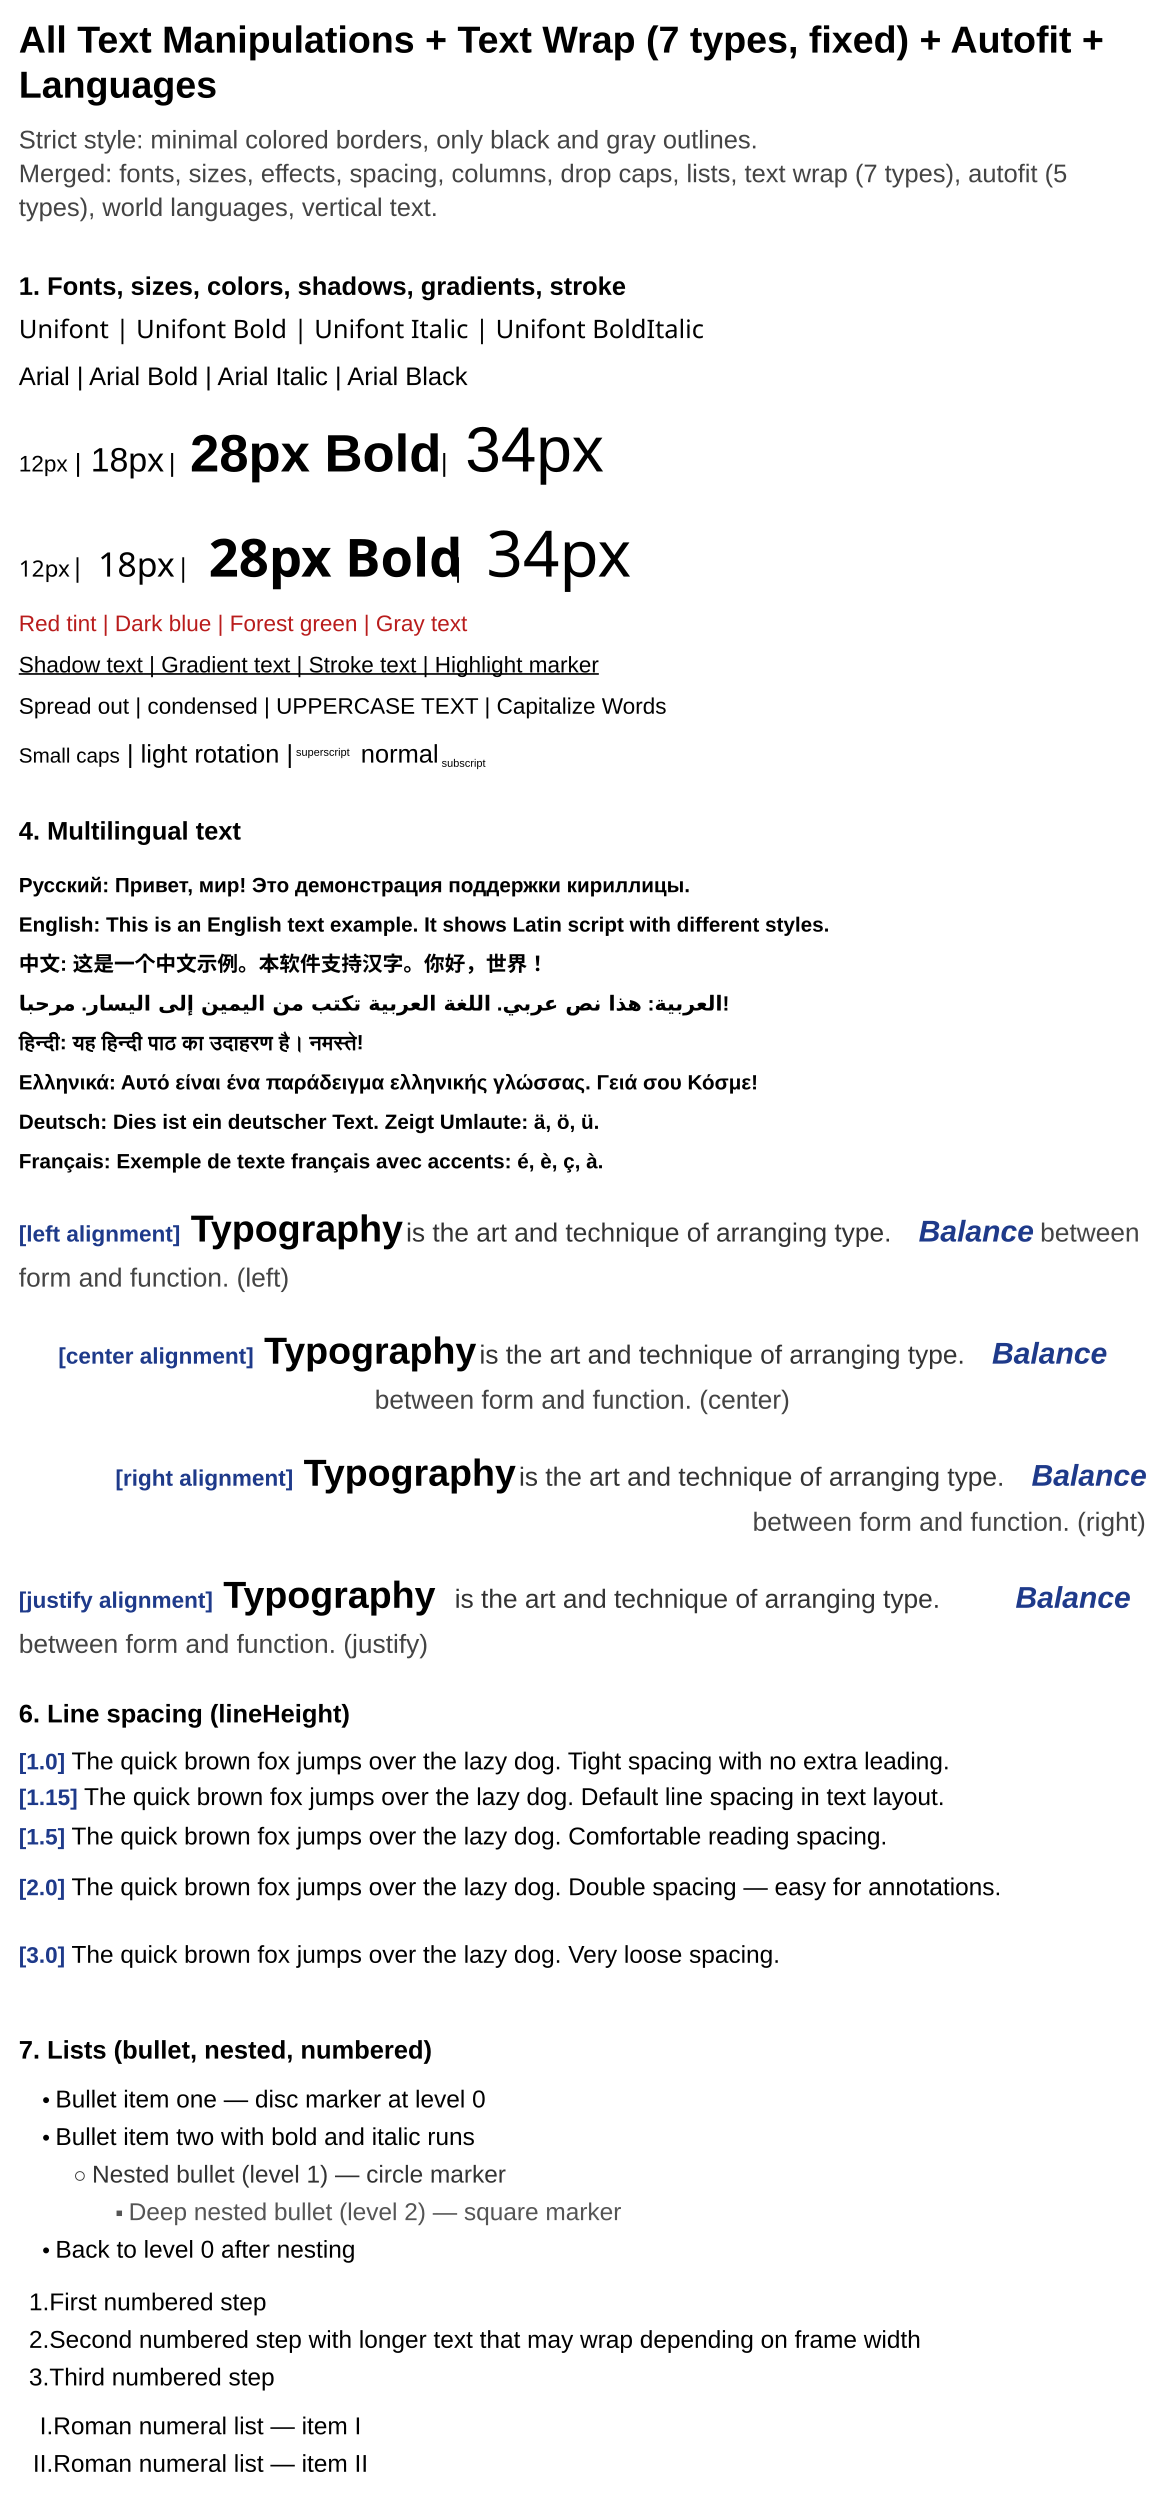
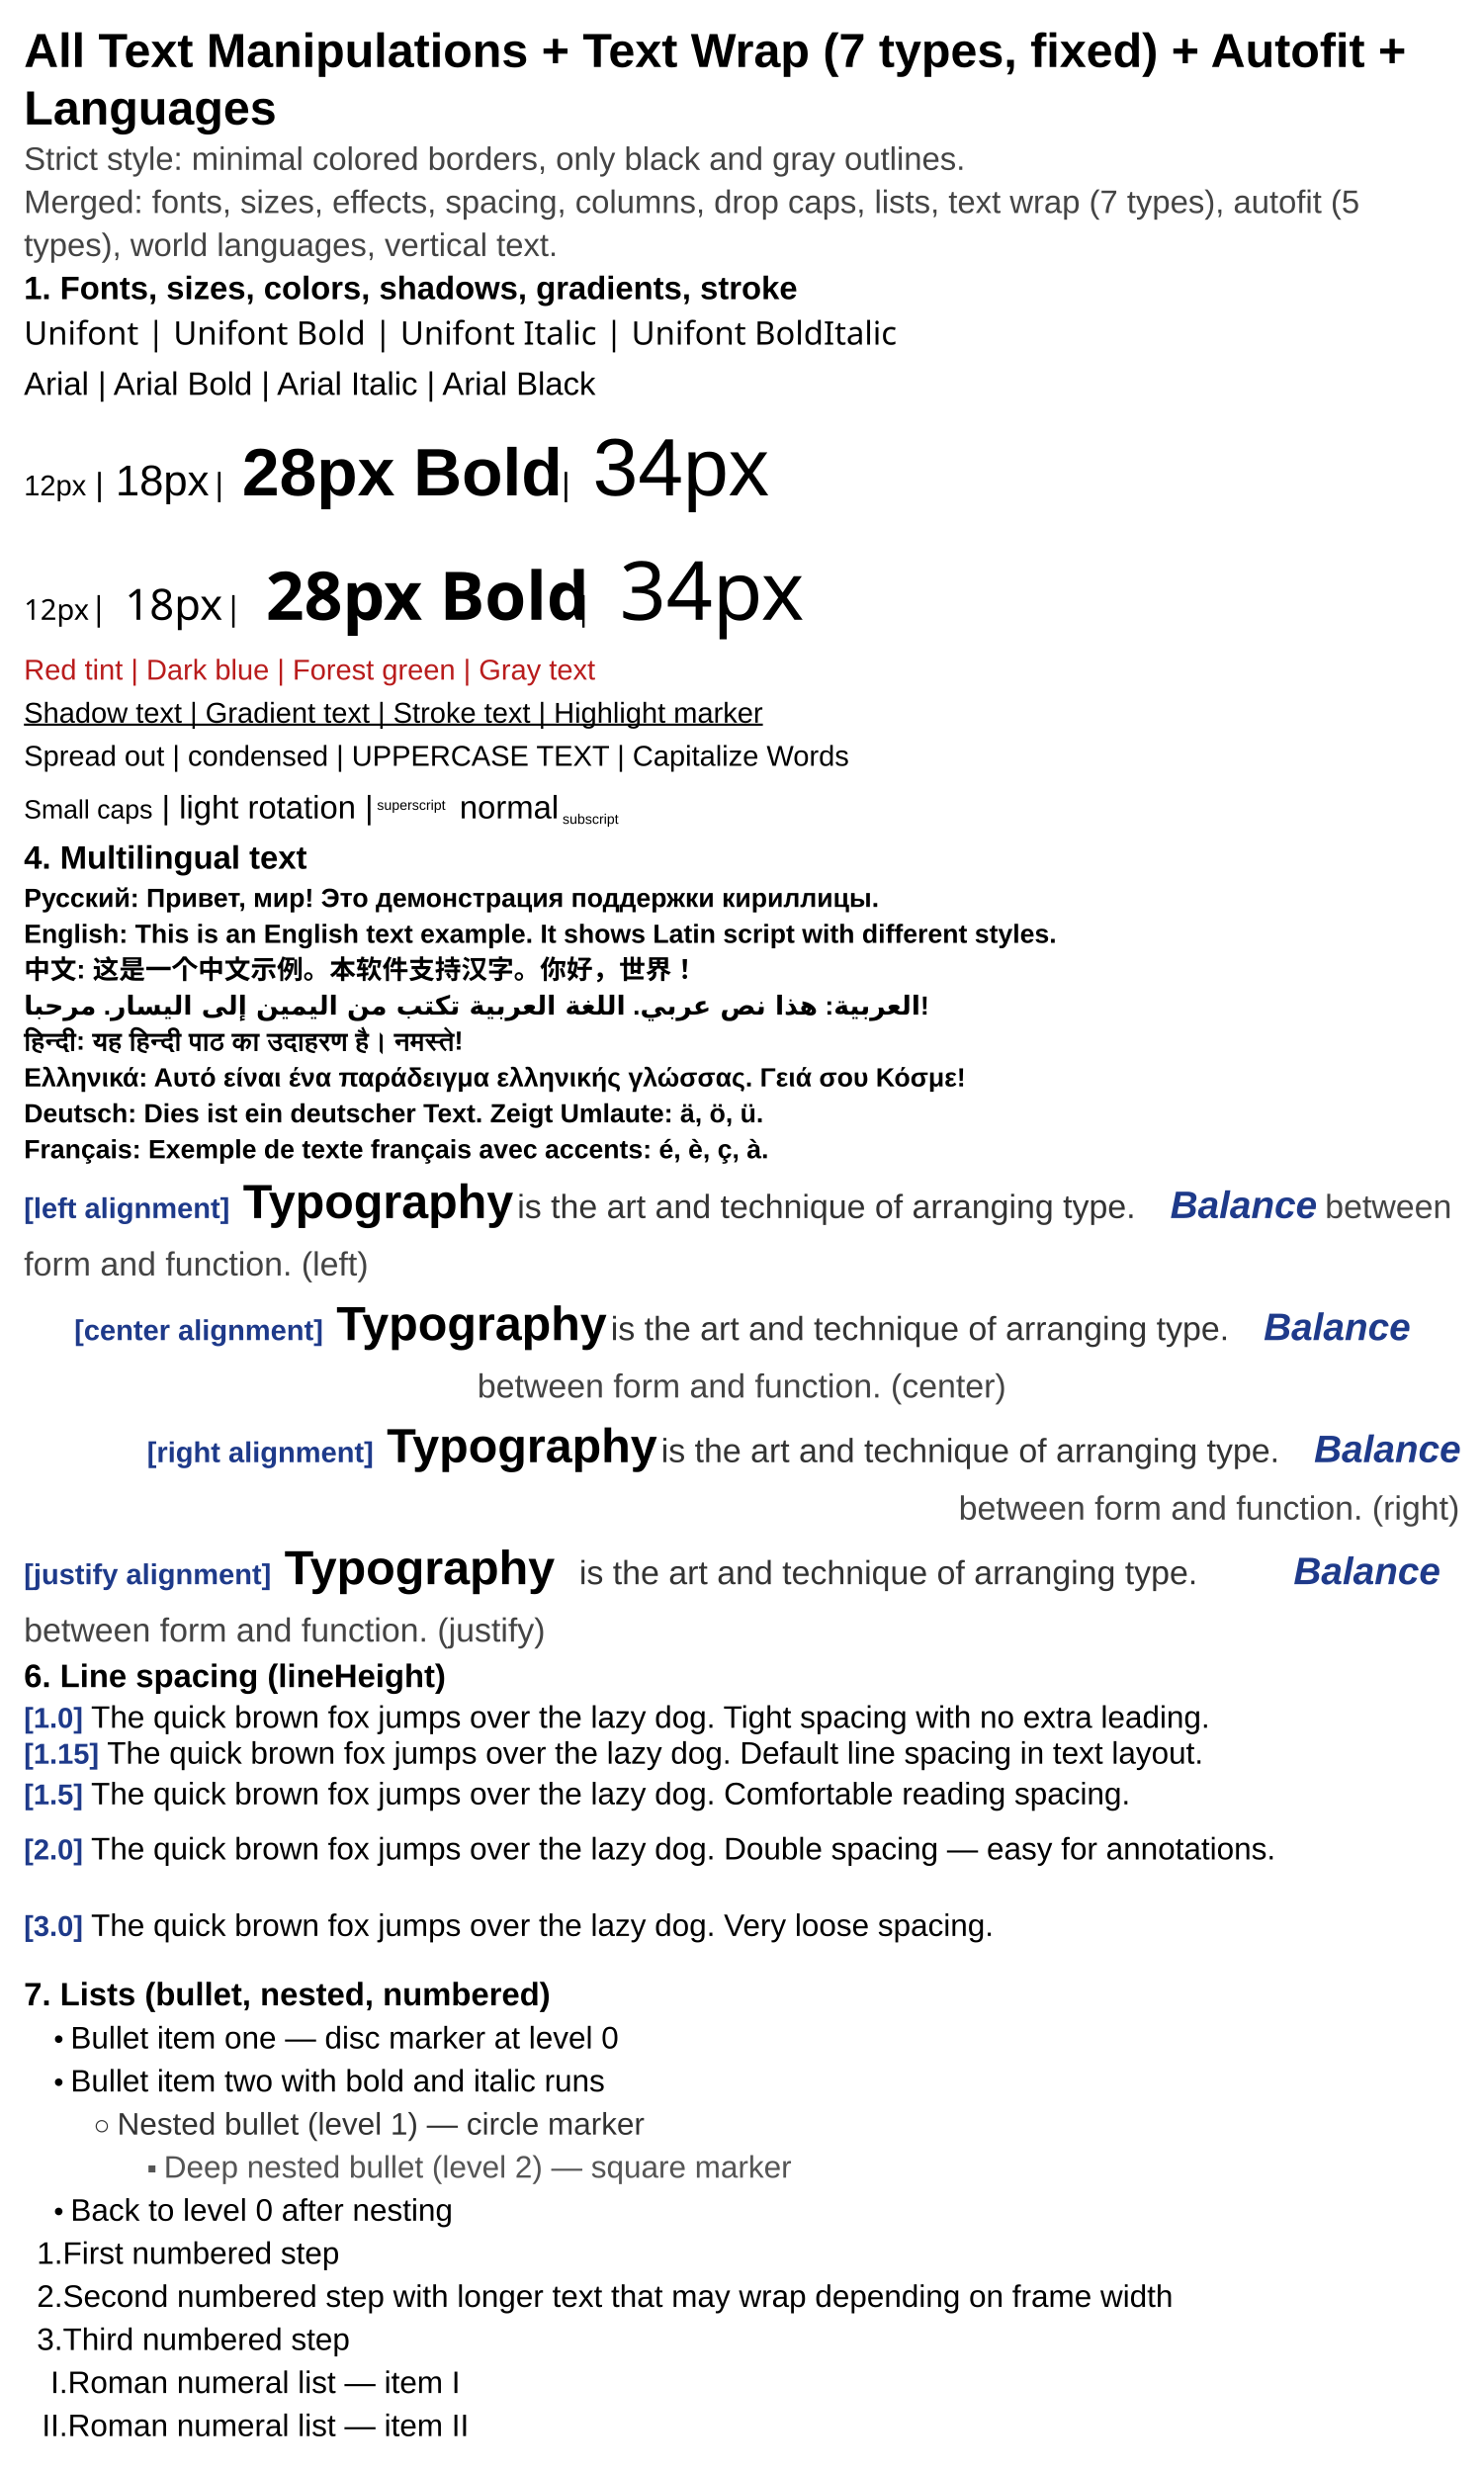
- <svg xmlns="http://www.w3.org/2000/svg" width="620" height="1331" viewBox="-10 -10 620 1331">
+ <svg xmlns="http://www.w3.org/2000/svg" width="620" height="1033" viewBox="-10 -10 620 1033">
  <text x="0" y="18" font-family="Arial" font-size="20" fill="#000000" font-weight="700" xml:space="preserve">All Text Manipulations + Text Wrap (7 types, fixed) + Autofit + </text>
  <text x="0" y="42" font-family="Arial" font-size="20" fill="#000000" font-weight="700" xml:space="preserve">Languages</text>
-   <text x="0" y="69" font-family="Arial" font-size="13.56" fill="#444444" font-weight="400" xml:space="preserve">Strict style: minimal colored borders, only black and gray outlines.</text>
-   <text x="0" y="87" font-family="Arial" font-size="13.56" fill="#444444" font-weight="400" xml:space="preserve">Merged: fonts, sizes, effects, spacing, columns, drop caps, lists, text wrap (7 types), autofit (5 </text>
-   <text x="0" y="105" font-family="Arial" font-size="13.56" fill="#444444" font-weight="400" xml:space="preserve">types), world languages, vertical text.</text>
-   <text x="0" y="147" font-family="Arial" font-size="13.56" fill="#000000" font-weight="700" xml:space="preserve">1. Fonts, sizes, colors, shadows, gradients, stroke</text>
-   <text x="0" y="170" font-family="Unifont" font-size="13.56" fill="#000000" font-weight="400" xml:space="preserve">Unifont | Unifont Bold | Unifont Italic | Unifont BoldItalic</text>
-   <text x="0" y="195" font-family="Arial" font-size="13.56" fill="#000000" font-weight="400" xml:space="preserve">Arial | Arial Bold | Arial Italic | Arial Black</text>
-   <text x="0" y="241" font-family="Arial" font-size="12" fill="#000" font-weight="400" xml:space="preserve">12px</text>
-   <text x="26.02" y="241" font-family="Arial" font-size="13.56" fill="#000" font-weight="400" xml:space="preserve"> |</text>
-   <text x="33.31" y="241" font-family="Arial" font-size="18" fill="#000" font-weight="400" xml:space="preserve"> 18px</text>
-   <text x="76.11" y="241" font-family="Arial" font-size="13.56" fill="#000" font-weight="400" xml:space="preserve"> |</text>
-   <text x="83.4" y="241" font-family="Arial" font-size="28" fill="#000" font-weight="700" xml:space="preserve"> 28px Bold</text>
-   <text x="220.98" y="241" font-family="Arial" font-size="13.56" fill="#000" font-weight="400" xml:space="preserve"> |</text>
-   <text x="228.27" y="241" font-family="Arial" font-size="34" fill="#000" font-weight="400" xml:space="preserve"> 34px</text>
-   <text x="0" y="297" font-family="Unifont" font-size="12" fill="#000" font-weight="400" xml:space="preserve">12px</text>
-   <text x="24" y="297" font-family="Unifont" font-size="13.56" fill="#000" font-weight="400" xml:space="preserve"> |</text>
-   <text x="37.53" y="297" font-family="Unifont" font-size="18" fill="#000" font-weight="400" xml:space="preserve"> 18px</text>
-   <text x="80.29" y="297" font-family="Unifont" font-size="13.56" fill="#000" font-weight="400" xml:space="preserve"> |</text>
-   <text x="93.82" y="297" font-family="Unifont" font-size="28" fill="#000" font-weight="700" xml:space="preserve"> 28px Bold</text>
-   <text x="226.58" y="297" font-family="Unifont" font-size="13.56" fill="#000" font-weight="400" xml:space="preserve"> |</text>
-   <text x="240.11" y="297" font-family="Unifont" font-size="34" fill="#000" font-weight="400" xml:space="preserve"> 34px</text>
-   <text x="0" y="326" font-family="Arial" font-size="12" fill="#b91c1c" font-weight="400" xml:space="preserve">Red tint | Dark blue | Forest green | Gray text</text>
-   <text x="0" y="348" font-family="Arial" font-size="12" fill="#000" font-weight="400" text-decoration="underline" xml:space="preserve">Shadow text | Gradient text | Stroke text | Highlight marker</text>
-   <text x="0" y="370" font-family="Arial" font-size="12" fill="#000" font-weight="400" xml:space="preserve">Spread out | condensed | UPPERCASE TEXT | Capitalize Words</text>
-   <text x="0" y="396" font-family="Arial" font-size="11" fill="#000" font-weight="400" xml:space="preserve">Small caps</text>
-   <text x="53.81" y="396" font-family="Arial" font-size="13.56" fill="#000" font-weight="400" xml:space="preserve"> | light rotation |</text>
-   <text x="145.95" y="392.4" font-family="Arial" font-size="5.85" fill="#000" font-weight="400" xml:space="preserve"> superscript</text>
-   <text x="178.3" y="396" font-family="Arial" font-size="13.56" fill="#000" font-weight="400" xml:space="preserve"> normal</text>
-   <text x="223.48" y="398.25" font-family="Arial" font-size="5.85" fill="#000" font-weight="400" xml:space="preserve"> subscript</text>
-   <text x="0" y="437" font-family="Arial" font-size="13.56" fill="#000000" font-weight="700" xml:space="preserve">4. Multilingual text</text>
-   <text x="0" y="465" font-family="Arial" font-size="11" fill="#000" font-weight="700" xml:space="preserve">Русский: Привет, мир! Это демонстрация поддержки кириллицы.</text>
-   <text x="0" y="486" font-family="Arial" font-size="11" fill="#000" font-weight="700" xml:space="preserve">English: This is an English text example. It shows Latin script with different styles.</text>
-   <text x="0" y="507" font-family="Arial" font-size="11" fill="#000" font-weight="700" xml:space="preserve">中文: 这是一个中文示例。本软件支持汉字。你好，世界！</text>
-   <text x="0" y="528" font-family="Arial" font-size="11" fill="#000" font-weight="700" xml:space="preserve">العربية: هذا نص عربي. اللغة العربية تكتب من اليمين إلى اليسار. مرحبا!</text>
-   <text x="0" y="549" font-family="Arial" font-size="11" fill="#000" font-weight="700" xml:space="preserve">हिन्दी: यह हिन्दी पाठ का उदाहरण है। नमस्ते!</text>
-   <text x="0" y="570" font-family="Arial" font-size="11" fill="#000" font-weight="700" xml:space="preserve">Ελληνικά: Αυτό είναι ένα παράδειγμα ελληνικής γλώσσας. Γειά σου Κόσμε!</text>
-   <text x="0" y="591" font-family="Arial" font-size="11" fill="#000" font-weight="700" xml:space="preserve">Deutsch: Dies ist ein deutscher Text. Zeigt Umlaute: ä, ö, ü.</text>
-   <text x="0" y="612" font-family="Arial" font-size="11" fill="#000" font-weight="700" xml:space="preserve">Français: Exemple de texte français avec accents: é, è, ç, à.</text>
-   <text x="0" y="651" font-family="Arial" font-size="12" fill="#1e3a8a" font-weight="700" xml:space="preserve">[left alignment]</text>
-   <text x="86" y="651" font-family="Arial" font-size="20" fill="#000" font-weight="700" xml:space="preserve"> Typography</text>
-   <text x="202.31" y="651" font-family="Arial" font-size="14" fill="#333" font-weight="400" xml:space="preserve"> is the art and technique of arranging type.</text>
-   <text x="474.63" y="651" font-family="Arial" font-size="16" fill="#1e3a8a" font-weight="700" font-style="italic" xml:space="preserve"> Balance</text>
-   <text x="539.89" y="651" font-family="Arial" font-size="14" fill="#444" font-weight="400" xml:space="preserve"> between </text>
-   <text x="0" y="675" font-family="Arial" font-size="14" fill="#444" font-weight="400" xml:space="preserve">form and function. (left)</text>
-   <text x="21.05" y="716" font-family="Arial" font-size="12" fill="#1e3a8a" font-weight="700" xml:space="preserve">[center alignment]</text>
-   <text x="125.06" y="716" font-family="Arial" font-size="20" fill="#000" font-weight="700" xml:space="preserve"> Typography</text>
-   <text x="241.37" y="716" font-family="Arial" font-size="14" fill="#333" font-weight="400" xml:space="preserve"> is the art and technique of arranging type.</text>
-   <text x="513.69" y="716" font-family="Arial" font-size="16" fill="#1e3a8a" font-weight="700" font-style="italic" xml:space="preserve"> Balance</text>
-   <text x="189.5" y="740" font-family="Arial" font-size="14" fill="#444" font-weight="400" xml:space="preserve">between form and function. (center)</text>
-   <text x="51.45" y="781" font-family="Arial" font-size="12" fill="#1e3a8a" font-weight="700" xml:space="preserve">[right alignment]</text>
-   <text x="146.11" y="781" font-family="Arial" font-size="20" fill="#000" font-weight="700" xml:space="preserve"> Typography</text>
-   <text x="262.42" y="781" font-family="Arial" font-size="14" fill="#333" font-weight="400" xml:space="preserve"> is the art and technique of arranging type.</text>
-   <text x="534.74" y="781" font-family="Arial" font-size="16" fill="#1e3a8a" font-weight="700" font-style="italic" xml:space="preserve"> Balance</text>
-   <text x="390.67" y="805" font-family="Arial" font-size="14" fill="#444" font-weight="400" xml:space="preserve">between form and function. (right)</text>
-   <text x="0" y="846" font-family="Arial" font-size="12" fill="#1e3a8a" font-weight="700" xml:space="preserve">[justify alignment]</text>
-   <text x="103.33" y="846" font-family="Arial" font-size="20" fill="#000" font-weight="700" xml:space="preserve"> Typography</text>
-   <text x="228.2" y="846" font-family="Arial" font-size="14" fill="#333" font-weight="400" xml:space="preserve"> is the art and technique of arranging type.</text>
-   <text x="526.18" y="846" font-family="Arial" font-size="16" fill="#1e3a8a" font-weight="700" font-style="italic" xml:space="preserve"> Balance</text>
-   <text x="0" y="870" font-family="Arial" font-size="14" fill="#444" font-weight="400" xml:space="preserve">between form and function. (justify)</text>
-   <text x="0" y="907" font-family="Arial" font-size="13.56" fill="#000000" font-weight="700" xml:space="preserve">6. Line spacing (lineHeight)</text>
-   <text x="0" y="932" font-family="Arial" font-size="12" fill="#1e3a8a" font-weight="700" xml:space="preserve">[1.0]</text>
-   <text x="24.67" y="932" font-family="Arial" font-size="13" fill="#000" font-weight="400" xml:space="preserve"> The quick brown fox jumps over the lazy dog. Tight spacing with no extra leading.</text>
-   <text x="0" y="951" font-family="Arial" font-size="12" fill="#1e3a8a" font-weight="700" xml:space="preserve">[1.15]</text>
-   <text x="31.35" y="951" font-family="Arial" font-size="13" fill="#000" font-weight="400" xml:space="preserve"> The quick brown fox jumps over the lazy dog. Default line spacing in text layout.</text>
-   <text x="0" y="972" font-family="Arial" font-size="12" fill="#1e3a8a" font-weight="700" xml:space="preserve">[1.5]</text>
-   <text x="24.67" y="972" font-family="Arial" font-size="13" fill="#000" font-weight="400" xml:space="preserve"> The quick brown fox jumps over the lazy dog. Comfortable reading spacing.</text>
-   <text x="0" y="999" font-family="Arial" font-size="12" fill="#1e3a8a" font-weight="700" xml:space="preserve">[2.0]</text>
-   <text x="24.67" y="999" font-family="Arial" font-size="13" fill="#000" font-weight="400" xml:space="preserve"> The quick brown fox jumps over the lazy dog. Double spacing — easy for annotations.</text>
-   <text x="0" y="1035" font-family="Arial" font-size="12" fill="#1e3a8a" font-weight="700" xml:space="preserve">[3.0]</text>
-   <text x="24.67" y="1035" font-family="Arial" font-size="13" fill="#000" font-weight="400" xml:space="preserve"> The quick brown fox jumps over the lazy dog. Very loose spacing.</text>
-   <text x="0" y="1086" font-family="Arial" font-size="13.56" fill="#000000" font-weight="700" xml:space="preserve">7. Lists (bullet, nested, numbered)</text>
-   <text x="12.48" y="1112" font-family="Arial" font-size="11.7" fill="#000" font-weight="400" xml:space="preserve">•</text>
-   <text x="19.5" y="1112" font-family="Arial" font-size="13" fill="#000" font-weight="400" xml:space="preserve">Bullet item one — disc marker at level 0</text>
-   <text x="12.48" y="1132" font-family="Arial" font-size="11.7" fill="#000" font-weight="400" xml:space="preserve">•</text>
-   <text x="19.5" y="1132" font-family="Arial" font-size="13" fill="#000" font-weight="400" xml:space="preserve">Bullet item two with bold and italic runs</text>
-   <text x="29.01" y="1152" font-family="Arial" font-size="11.7" fill="#333" font-weight="400" xml:space="preserve">○</text>
-   <text x="39" y="1152" font-family="Arial" font-size="13" fill="#333" font-weight="400" xml:space="preserve">Nested bullet (level 1) — circle marker</text>
-   <text x="51.43" y="1172" font-family="Arial" font-size="11.7" fill="#555" font-weight="400" xml:space="preserve">▪</text>
-   <text x="58.5" y="1172" font-family="Arial" font-size="13" fill="#555" font-weight="400" xml:space="preserve">Deep nested bullet (level 2) — square marker</text>
-   <text x="12.48" y="1192" font-family="Arial" font-size="11.7" fill="#000" font-weight="400" xml:space="preserve">•</text>
-   <text x="19.5" y="1192" font-family="Arial" font-size="13" fill="#000" font-weight="400" xml:space="preserve">Back to level 0 after nesting</text>
-   <text x="5.41" y="1220" font-family="Arial" font-size="13" fill="#000" font-weight="400" xml:space="preserve">1.First numbered step</text>
-   <text x="5.41" y="1240" font-family="Arial" font-size="13" fill="#000" font-weight="400" xml:space="preserve">2.Second numbered step with longer text that may wrap depending on frame width</text>
-   <text x="5.41" y="1260" font-family="Arial" font-size="13" fill="#000" font-weight="400" xml:space="preserve">3.Third numbered step</text>
-   <text x="11.13" y="1286" font-family="Arial" font-size="13" fill="#000" font-weight="400" xml:space="preserve">I.Roman numeral list — item I</text>
-   <text x="7.51" y="1306" font-family="Arial" font-size="13" fill="#000" font-weight="400" xml:space="preserve">II.Roman numeral list — item II</text>
+   <text x="0" y="61" font-family="Arial" font-size="13.56" fill="#444444" font-weight="400" xml:space="preserve">Strict style: minimal colored borders, only black and gray outlines.</text>
+   <text x="0" y="79" font-family="Arial" font-size="13.56" fill="#444444" font-weight="400" xml:space="preserve">Merged: fonts, sizes, effects, spacing, columns, drop caps, lists, text wrap (7 types), autofit (5 </text>
+   <text x="0" y="97" font-family="Arial" font-size="13.56" fill="#444444" font-weight="400" xml:space="preserve">types), world languages, vertical text.</text>
+   <text x="0" y="115" font-family="Arial" font-size="13.56" fill="#000000" font-weight="700" xml:space="preserve">1. Fonts, sizes, colors, shadows, gradients, stroke</text>
+   <text x="0" y="134" font-family="Unifont" font-size="13.56" fill="#000000" font-weight="400" xml:space="preserve">Unifont | Unifont Bold | Unifont Italic | Unifont BoldItalic</text>
+   <text x="0" y="155" font-family="Arial" font-size="13.56" fill="#000000" font-weight="400" xml:space="preserve">Arial | Arial Bold | Arial Italic | Arial Black</text>
+   <text x="0" y="197" font-family="Arial" font-size="12" fill="#000" font-weight="400" xml:space="preserve">12px</text>
+   <text x="26.02" y="197" font-family="Arial" font-size="13.56" fill="#000" font-weight="400" xml:space="preserve"> |</text>
+   <text x="33.31" y="197" font-family="Arial" font-size="18" fill="#000" font-weight="400" xml:space="preserve"> 18px</text>
+   <text x="76.11" y="197" font-family="Arial" font-size="13.56" fill="#000" font-weight="400" xml:space="preserve"> |</text>
+   <text x="83.4" y="197" font-family="Arial" font-size="28" fill="#000" font-weight="700" xml:space="preserve"> 28px Bold</text>
+   <text x="220.98" y="197" font-family="Arial" font-size="13.56" fill="#000" font-weight="400" xml:space="preserve"> |</text>
+   <text x="228.27" y="197" font-family="Arial" font-size="34" fill="#000" font-weight="400" xml:space="preserve"> 34px</text>
+   <text x="0" y="249" font-family="Unifont" font-size="12" fill="#000" font-weight="400" xml:space="preserve">12px</text>
+   <text x="24" y="249" font-family="Unifont" font-size="13.56" fill="#000" font-weight="400" xml:space="preserve"> |</text>
+   <text x="37.53" y="249" font-family="Unifont" font-size="18" fill="#000" font-weight="400" xml:space="preserve"> 18px</text>
+   <text x="80.29" y="249" font-family="Unifont" font-size="13.56" fill="#000" font-weight="400" xml:space="preserve"> |</text>
+   <text x="93.82" y="249" font-family="Unifont" font-size="28" fill="#000" font-weight="700" xml:space="preserve"> 28px Bold</text>
+   <text x="226.58" y="249" font-family="Unifont" font-size="13.56" fill="#000" font-weight="400" xml:space="preserve"> |</text>
+   <text x="240.11" y="249" font-family="Unifont" font-size="34" fill="#000" font-weight="400" xml:space="preserve"> 34px</text>
+   <text x="0" y="274" font-family="Arial" font-size="12" fill="#b91c1c" font-weight="400" xml:space="preserve">Red tint | Dark blue | Forest green | Gray text</text>
+   <text x="0" y="292" font-family="Arial" font-size="12" fill="#000" font-weight="400" text-decoration="underline" xml:space="preserve">Shadow text | Gradient text | Stroke text | Highlight marker</text>
+   <text x="0" y="310" font-family="Arial" font-size="12" fill="#000" font-weight="400" xml:space="preserve">Spread out | condensed | UPPERCASE TEXT | Capitalize Words</text>
+   <text x="0" y="332" font-family="Arial" font-size="11" fill="#000" font-weight="400" xml:space="preserve">Small caps</text>
+   <text x="53.81" y="332" font-family="Arial" font-size="13.56" fill="#000" font-weight="400" xml:space="preserve"> | light rotation |</text>
+   <text x="145.95" y="328.4" font-family="Arial" font-size="5.85" fill="#000" font-weight="400" xml:space="preserve"> superscript</text>
+   <text x="178.3" y="332" font-family="Arial" font-size="13.56" fill="#000" font-weight="400" xml:space="preserve"> normal</text>
+   <text x="223.48" y="334.25" font-family="Arial" font-size="5.85" fill="#000" font-weight="400" xml:space="preserve"> subscript</text>
+   <text x="0" y="353" font-family="Arial" font-size="13.56" fill="#000000" font-weight="700" xml:space="preserve">4. Multilingual text</text>
+   <text x="0" y="369" font-family="Arial" font-size="11" fill="#000" font-weight="700" xml:space="preserve">Русский: Привет, мир! Это демонстрация поддержки кириллицы.</text>
+   <text x="0" y="384" font-family="Arial" font-size="11" fill="#000" font-weight="700" xml:space="preserve">English: This is an English text example. It shows Latin script with different styles.</text>
+   <text x="0" y="399" font-family="Arial" font-size="11" fill="#000" font-weight="700" xml:space="preserve">中文: 这是一个中文示例。本软件支持汉字。你好，世界！</text>
+   <text x="0" y="414" font-family="Arial" font-size="11" fill="#000" font-weight="700" xml:space="preserve">العربية: هذا نص عربي. اللغة العربية تكتب من اليمين إلى اليسار. مرحبا!</text>
+   <text x="0" y="429" font-family="Arial" font-size="11" fill="#000" font-weight="700" xml:space="preserve">हिन्दी: यह हिन्दी पाठ का उदाहरण है। नमस्ते!</text>
+   <text x="0" y="444" font-family="Arial" font-size="11" fill="#000" font-weight="700" xml:space="preserve">Ελληνικά: Αυτό είναι ένα παράδειγμα ελληνικής γλώσσας. Γειά σου Κόσμε!</text>
+   <text x="0" y="459" font-family="Arial" font-size="11" fill="#000" font-weight="700" xml:space="preserve">Deutsch: Dies ist ein deutscher Text. Zeigt Umlaute: ä, ö, ü.</text>
+   <text x="0" y="474" font-family="Arial" font-size="11" fill="#000" font-weight="700" xml:space="preserve">Français: Exemple de texte français avec accents: é, è, ç, à.</text>
+   <text x="0" y="499" font-family="Arial" font-size="12" fill="#1e3a8a" font-weight="700" xml:space="preserve">[left alignment]</text>
+   <text x="86" y="499" font-family="Arial" font-size="20" fill="#000" font-weight="700" xml:space="preserve"> Typography</text>
+   <text x="202.31" y="499" font-family="Arial" font-size="14" fill="#333" font-weight="400" xml:space="preserve"> is the art and technique of arranging type.</text>
+   <text x="474.63" y="499" font-family="Arial" font-size="16" fill="#1e3a8a" font-weight="700" font-style="italic" xml:space="preserve"> Balance</text>
+   <text x="539.89" y="499" font-family="Arial" font-size="14" fill="#444" font-weight="400" xml:space="preserve"> between </text>
+   <text x="0" y="523" font-family="Arial" font-size="14" fill="#444" font-weight="400" xml:space="preserve">form and function. (left)</text>
+   <text x="21.05" y="550" font-family="Arial" font-size="12" fill="#1e3a8a" font-weight="700" xml:space="preserve">[center alignment]</text>
+   <text x="125.06" y="550" font-family="Arial" font-size="20" fill="#000" font-weight="700" xml:space="preserve"> Typography</text>
+   <text x="241.37" y="550" font-family="Arial" font-size="14" fill="#333" font-weight="400" xml:space="preserve"> is the art and technique of arranging type.</text>
+   <text x="513.69" y="550" font-family="Arial" font-size="16" fill="#1e3a8a" font-weight="700" font-style="italic" xml:space="preserve"> Balance</text>
+   <text x="189.5" y="574" font-family="Arial" font-size="14" fill="#444" font-weight="400" xml:space="preserve">between form and function. (center)</text>
+   <text x="51.45" y="601" font-family="Arial" font-size="12" fill="#1e3a8a" font-weight="700" xml:space="preserve">[right alignment]</text>
+   <text x="146.11" y="601" font-family="Arial" font-size="20" fill="#000" font-weight="700" xml:space="preserve"> Typography</text>
+   <text x="262.42" y="601" font-family="Arial" font-size="14" fill="#333" font-weight="400" xml:space="preserve"> is the art and technique of arranging type.</text>
+   <text x="534.74" y="601" font-family="Arial" font-size="16" fill="#1e3a8a" font-weight="700" font-style="italic" xml:space="preserve"> Balance</text>
+   <text x="390.67" y="625" font-family="Arial" font-size="14" fill="#444" font-weight="400" xml:space="preserve">between form and function. (right)</text>
+   <text x="0" y="652" font-family="Arial" font-size="12" fill="#1e3a8a" font-weight="700" xml:space="preserve">[justify alignment]</text>
+   <text x="103.33" y="652" font-family="Arial" font-size="20" fill="#000" font-weight="700" xml:space="preserve"> Typography</text>
+   <text x="228.2" y="652" font-family="Arial" font-size="14" fill="#333" font-weight="400" xml:space="preserve"> is the art and technique of arranging type.</text>
+   <text x="526.18" y="652" font-family="Arial" font-size="16" fill="#1e3a8a" font-weight="700" font-style="italic" xml:space="preserve"> Balance</text>
+   <text x="0" y="676" font-family="Arial" font-size="14" fill="#444" font-weight="400" xml:space="preserve">between form and function. (justify)</text>
+   <text x="0" y="695" font-family="Arial" font-size="13.56" fill="#000000" font-weight="700" xml:space="preserve">6. Line spacing (lineHeight)</text>
+   <text x="0" y="712" font-family="Arial" font-size="12" fill="#1e3a8a" font-weight="700" xml:space="preserve">[1.0]</text>
+   <text x="24.67" y="712" font-family="Arial" font-size="13" fill="#000" font-weight="400" xml:space="preserve"> The quick brown fox jumps over the lazy dog. Tight spacing with no extra leading.</text>
+   <text x="0" y="727" font-family="Arial" font-size="12" fill="#1e3a8a" font-weight="700" xml:space="preserve">[1.15]</text>
+   <text x="31.35" y="727" font-family="Arial" font-size="13" fill="#000" font-weight="400" xml:space="preserve"> The quick brown fox jumps over the lazy dog. Default line spacing in text layout.</text>
+   <text x="0" y="744" font-family="Arial" font-size="12" fill="#1e3a8a" font-weight="700" xml:space="preserve">[1.5]</text>
+   <text x="24.67" y="744" font-family="Arial" font-size="13" fill="#000" font-weight="400" xml:space="preserve"> The quick brown fox jumps over the lazy dog. Comfortable reading spacing.</text>
+   <text x="0" y="767" font-family="Arial" font-size="12" fill="#1e3a8a" font-weight="700" xml:space="preserve">[2.0]</text>
+   <text x="24.67" y="767" font-family="Arial" font-size="13" fill="#000" font-weight="400" xml:space="preserve"> The quick brown fox jumps over the lazy dog. Double spacing — easy for annotations.</text>
+   <text x="0" y="799" font-family="Arial" font-size="12" fill="#1e3a8a" font-weight="700" xml:space="preserve">[3.0]</text>
+   <text x="24.67" y="799" font-family="Arial" font-size="13" fill="#000" font-weight="400" xml:space="preserve"> The quick brown fox jumps over the lazy dog. Very loose spacing.</text>
+   <text x="0" y="828" font-family="Arial" font-size="13.56" fill="#000000" font-weight="700" xml:space="preserve">7. Lists (bullet, nested, numbered)</text>
+   <text x="12.48" y="846" font-family="Arial" font-size="11.7" fill="#000" font-weight="400" xml:space="preserve">•</text>
+   <text x="19.5" y="846" font-family="Arial" font-size="13" fill="#000" font-weight="400" xml:space="preserve">Bullet item one — disc marker at level 0</text>
+   <text x="12.48" y="864" font-family="Arial" font-size="11.7" fill="#000" font-weight="400" xml:space="preserve">•</text>
+   <text x="19.5" y="864" font-family="Arial" font-size="13" fill="#000" font-weight="400" xml:space="preserve">Bullet item two with bold and italic runs</text>
+   <text x="29.01" y="882" font-family="Arial" font-size="11.7" fill="#333" font-weight="400" xml:space="preserve">○</text>
+   <text x="39" y="882" font-family="Arial" font-size="13" fill="#333" font-weight="400" xml:space="preserve">Nested bullet (level 1) — circle marker</text>
+   <text x="51.43" y="900" font-family="Arial" font-size="11.7" fill="#555" font-weight="400" xml:space="preserve">▪</text>
+   <text x="58.5" y="900" font-family="Arial" font-size="13" fill="#555" font-weight="400" xml:space="preserve">Deep nested bullet (level 2) — square marker</text>
+   <text x="12.48" y="918" font-family="Arial" font-size="11.7" fill="#000" font-weight="400" xml:space="preserve">•</text>
+   <text x="19.5" y="918" font-family="Arial" font-size="13" fill="#000" font-weight="400" xml:space="preserve">Back to level 0 after nesting</text>
+   <text x="5.41" y="936" font-family="Arial" font-size="13" fill="#000" font-weight="400" xml:space="preserve">1.First numbered step</text>
+   <text x="5.41" y="954" font-family="Arial" font-size="13" fill="#000" font-weight="400" xml:space="preserve">2.Second numbered step with longer text that may wrap depending on frame width</text>
+   <text x="5.41" y="972" font-family="Arial" font-size="13" fill="#000" font-weight="400" xml:space="preserve">3.Third numbered step</text>
+   <text x="11.13" y="990" font-family="Arial" font-size="13" fill="#000" font-weight="400" xml:space="preserve">I.Roman numeral list — item I</text>
+   <text x="7.51" y="1008" font-family="Arial" font-size="13" fill="#000" font-weight="400" xml:space="preserve">II.Roman numeral list — item II</text>
</svg>
